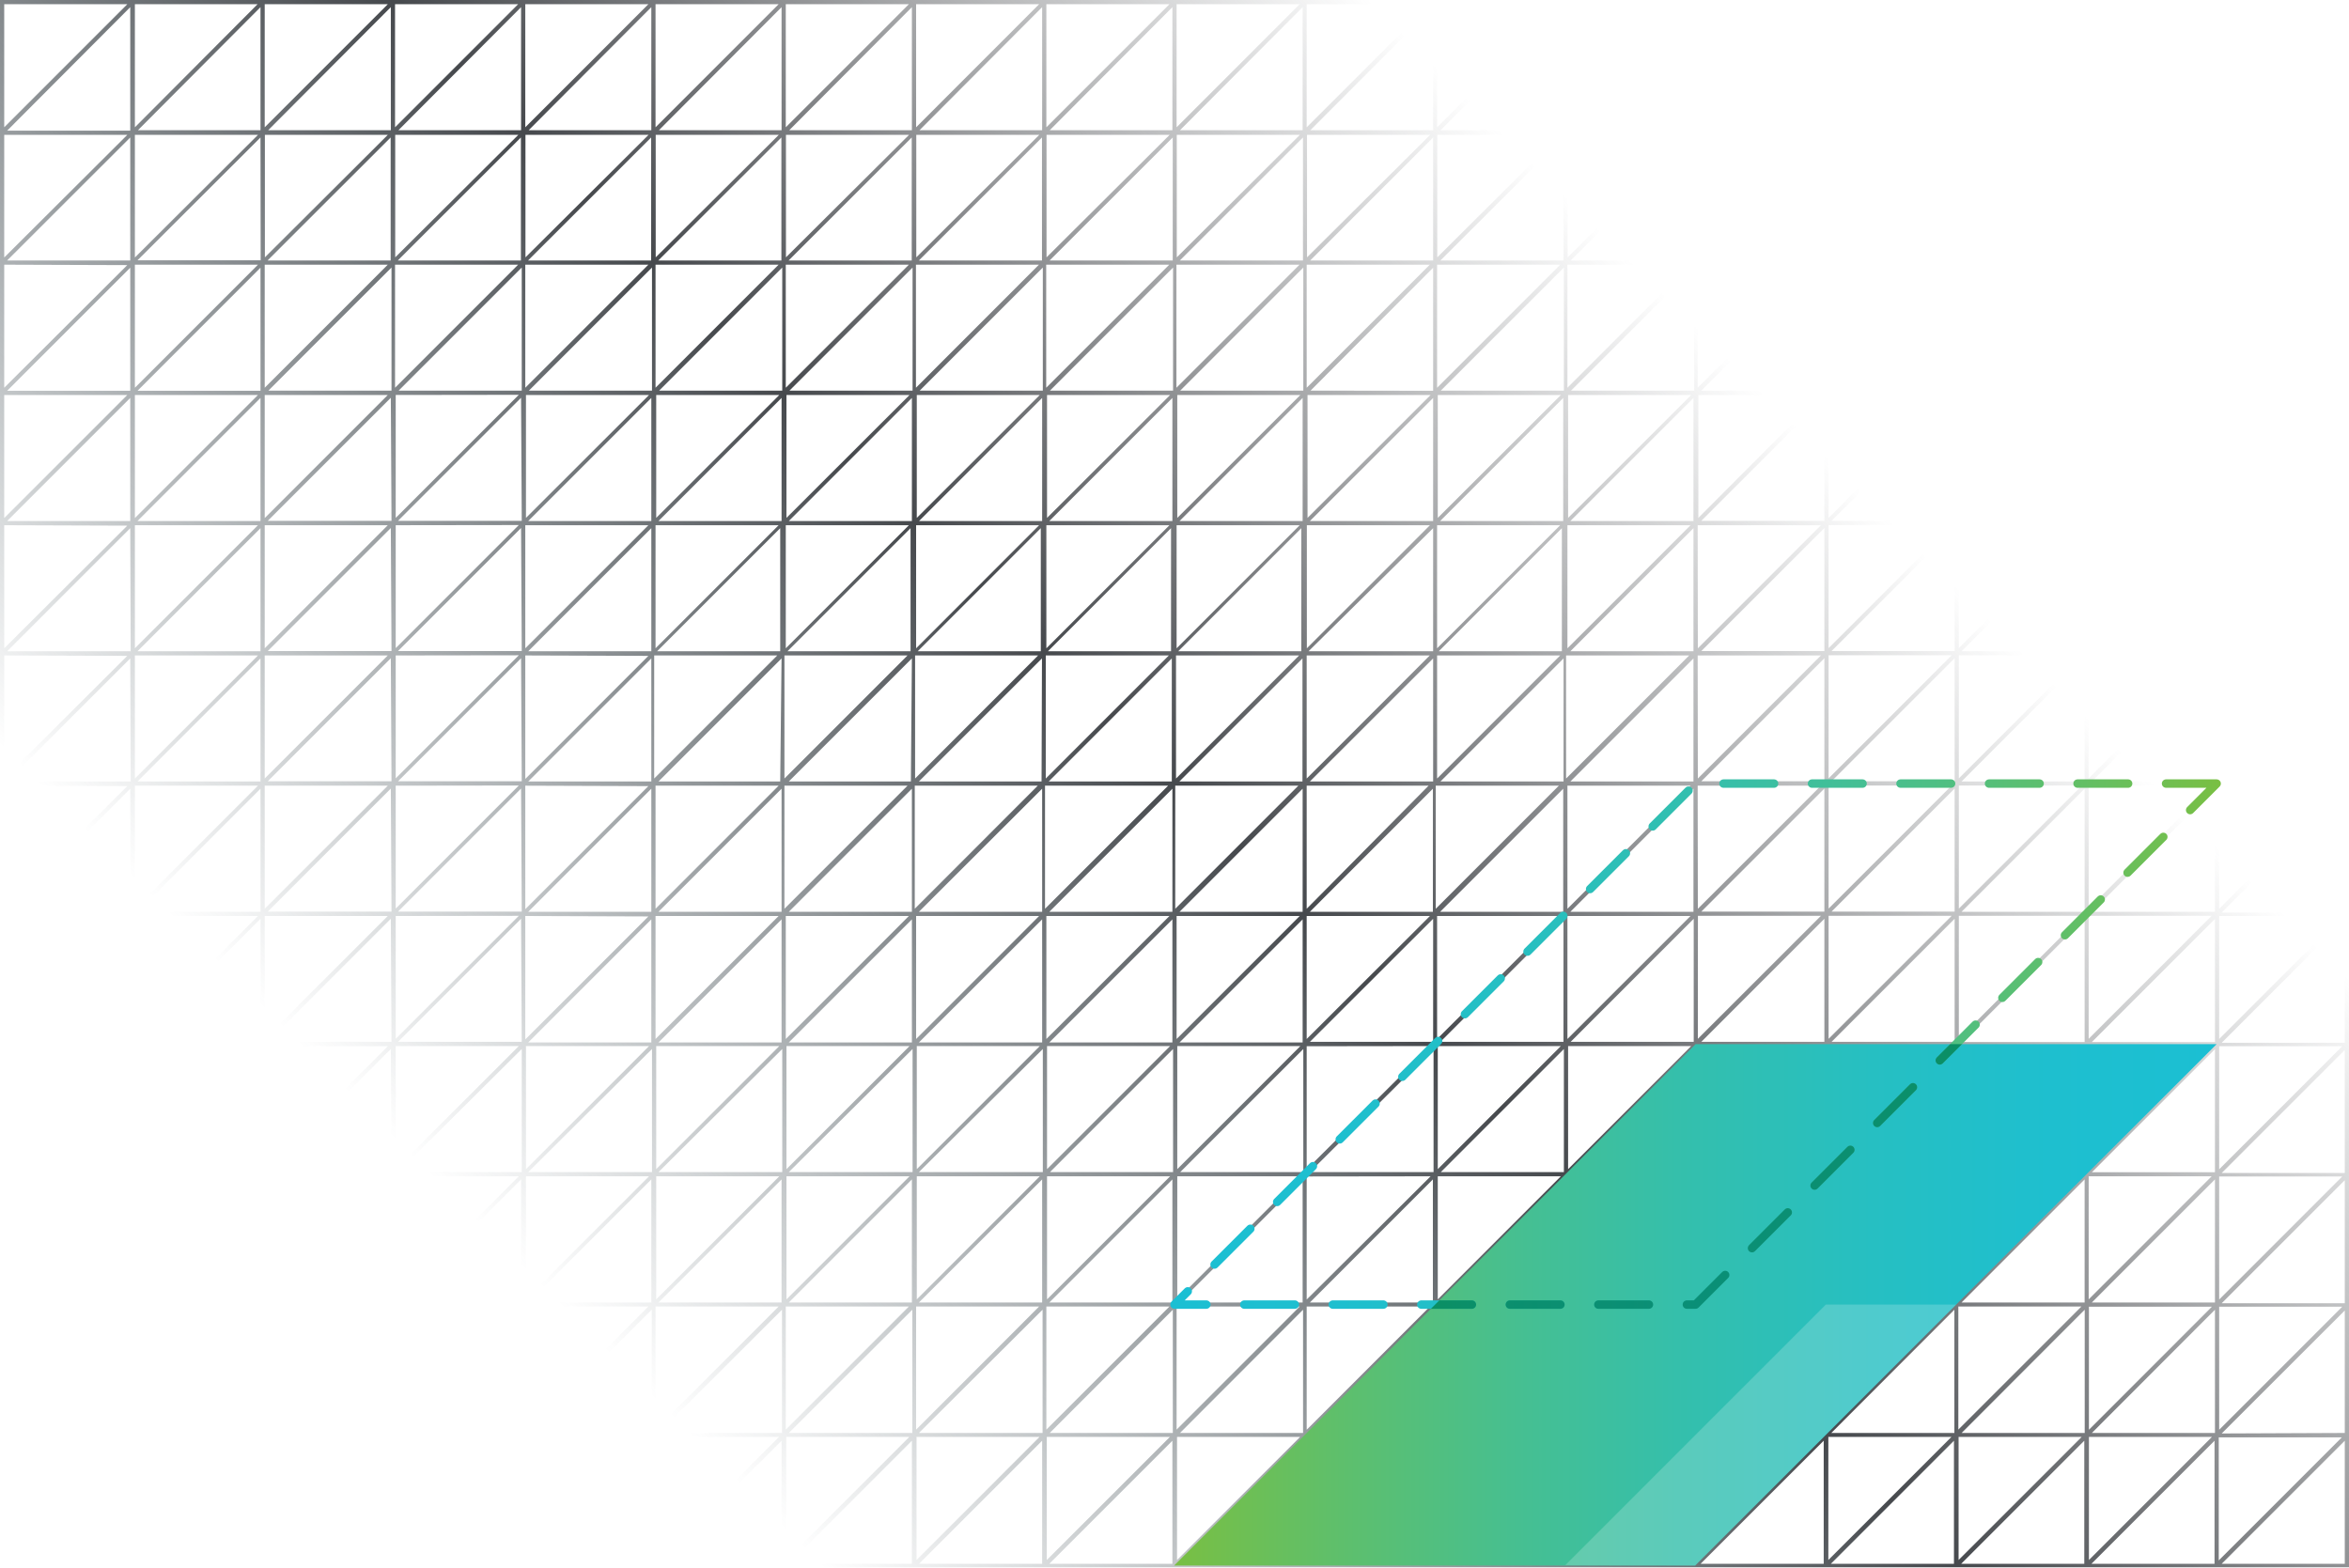
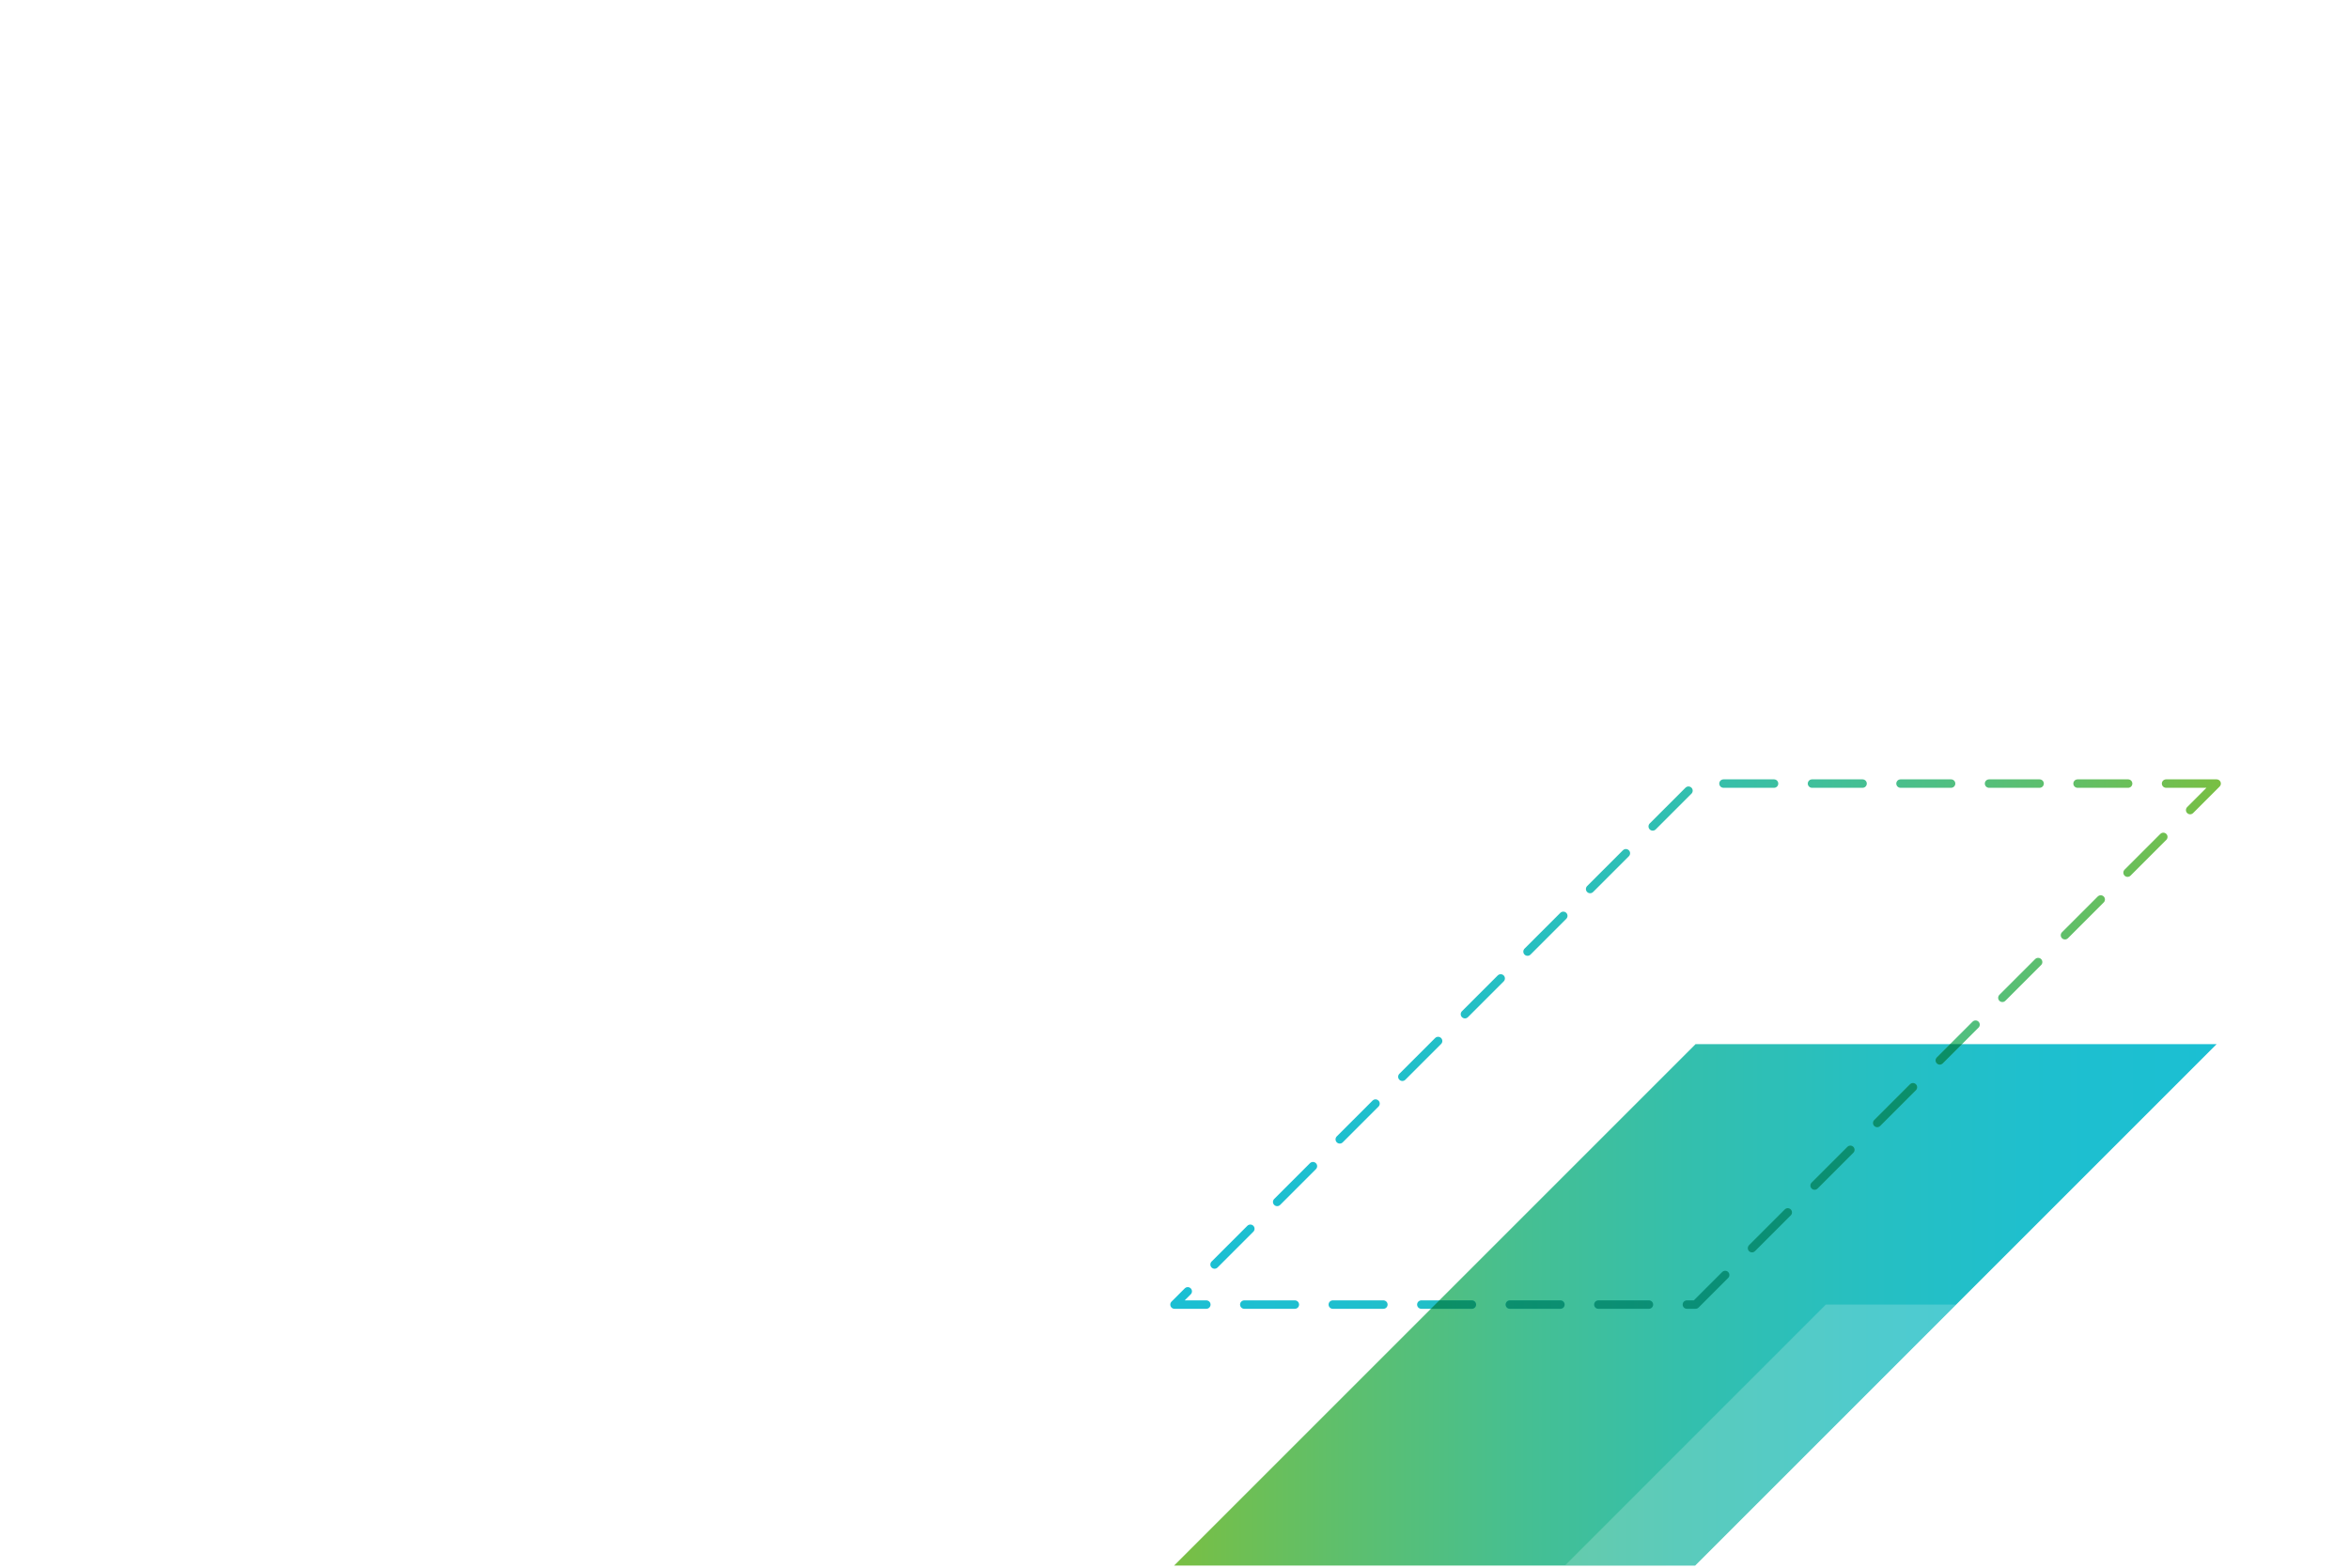
<svg xmlns="http://www.w3.org/2000/svg" xmlns:xlink="http://www.w3.org/1999/xlink" viewBox="0 0 278.64 185.93">
  <defs>
    <linearGradient id="a" x1="23.18" y1="209.11" x2="255.46" y2="-23.18" gradientUnits="userSpaceOnUse">
      <stop offset="0.21" stop-color="#3a4a51" stop-opacity="0" />
      <stop offset="0.5" stop-color="#46494d" />
      <stop offset="0.75" stop-color="#46494d" stop-opacity="0" />
    </linearGradient>
    <linearGradient id="b" x1="59.82" y1="46.85" x2="183.49" y2="46.85" gradientTransform="translate(322.76 201.65) rotate(180)" gradientUnits="userSpaceOnUse">
      <stop offset="0" stop-color="#1bbfd3" />
      <stop offset="0.16" stop-color="#1ebfcf" />
      <stop offset="0.33" stop-color="#26bfc2" />
      <stop offset="0.5" stop-color="#33bfae" />
      <stop offset="0.67" stop-color="#46bf91" />
      <stop offset="0.84" stop-color="#5ebf6c" />
      <stop offset="1" stop-color="#79bf43" />
    </linearGradient>
    <linearGradient id="c" x1="138.82" y1="123.87" x2="263.44" y2="123.87" gradientTransform="matrix(1, 0, 0, 1, 0, 0)" xlink:href="#b" />
    <clipPath id="d">
      <polygon points="262.94 123.87 201.13 123.87 139.27 185.73 201.08 185.73 262.94 123.87" style="fill: none" />
    </clipPath>
    <linearGradient id="e" x1="138.82" y1="123.87" x2="263.44" y2="123.87" gradientUnits="userSpaceOnUse">
      <stop offset="0" stop-color="#79bf43" />
      <stop offset="0.16" stop-color="#5ebf6c" />
      <stop offset="0.33" stop-color="#46bf91" />
      <stop offset="0.5" stop-color="#33bfae" />
      <stop offset="0.67" stop-color="#26bfc2" />
      <stop offset="0.84" stop-color="#1ebfcf" />
      <stop offset="1" stop-color="#1bbfd3" />
    </linearGradient>
  </defs>
  <g style="isolation: isolate">
    <g>
-       <path d="M263.19,0H0V185.93H278.64V0Zm14.6.5-14.6,14.6V.5ZM170.47,92.36V77.76h14.6Zm15-14.25v14.6h-14.6ZM170,92.71H155.38L170,78.11ZM155,92.36V77.76h14.6Zm-.5.35h-14.6l14.6-14.6Zm-15-.35V77.76h14.6Zm-.5.35h-14.6l14.6-14.6Zm-14.95-.35V77.76h14.6Zm-.5.35H109l14.6-14.6Zm-15-.35V77.76h14.59Zm-.5.35H93.57l14.6-14.6Zm-15-.35V77.76h14.6Zm-.5.35H78.11l14.6-14.6Zm15.1.5-14.6,14.6V93.21Zm15.45,0-14.59,14.6V93.21Zm15.46,0-14.6,14.6V93.21Zm15.45,0-14.6,14.6V93.21Zm15.45,0L155,107.81V93.21Zm15.45,0-14.6,14.6V93.21Zm.86-15.45h14.6l-14.6,14.6Zm-15.1-.5,14.6-14.6v14.6Zm-15.45,0L170,62.66v14.6Zm-15.46,0,14.6-14.6v14.6Zm-15.45,0,14.6-14.6v14.6Zm-15.45,0,14.6-14.6v14.6Zm-15.45,0,14.6-14.6v14.6Zm-1.21.5-14.6,14.6V77.76Zm-14.25-.5,14.6-14.6v14.6ZM92.36,93.21l-14.6,14.6V93.21Zm.35.36v14.6H78.11Zm15.46,0v14.6H93.57Zm15.45,0v14.6H109Zm15.45,0v14.6h-14.6Zm15.45,0v14.6h-14.6Zm15.45,0v14.6H155.38Zm15.46,0v14.6h-14.6Zm.5-.36h14.6l-14.6,14.6Zm14.95.36v14.6h-14.6Zm-14.6-.86,14.6-14.6v14.6Zm0-15.45,14.6-14.6v14.6Zm-.35-.35V62.31h14.6Zm-15.46,0V62.31h14.6Zm-15.45,0V62.31h14.6Zm-15.45,0V62.31h14.6Zm-15.45,0V62.31h14.6Zm-15.45,0V62.31h14.59Zm-15.46,0V62.31h14.6Zm-15.45,0V62.31h14.6Zm-.5.35H62.66l14.6-14.6Zm0,15.45H62.66l14.6-14.6Zm0,15.46H62.66l14.6-14.6Zm15.1.5-14.6,14.59V108.67Zm15.45,0-14.6,14.59V108.67Zm15.45,0-14.59,14.59V108.67Zm15.46,0-14.6,14.59V108.67Zm15.45,0-14.6,14.59V108.67Zm15.45,0L155,123.26V108.67Zm15.45,0-14.6,14.59V108.67Zm15.46,0-14.6,14.59V108.67Zm.85-15.46H216l-14.6,14.6Zm0-15.45H216l-14.6,14.6Zm0-15.45H216l-14.6,14.6Zm-15.1-.5,14.6-14.6v14.6Zm-15.45,0,14.6-14.6v14.6Zm-15.45,0L170,47.21v14.6Zm-15.46,0,14.6-14.6v14.6Zm-15.45,0,14.6-14.6v14.6Zm-15.45,0,14.6-14.6v14.6Zm-15.45,0,14.6-14.6v14.6Zm-15.46,0,14.6-14.6v14.6Zm-1.2.5-14.6,14.6V62.31Zm-14.25-.5,14.6-14.6v14.6Zm14.25,16-14.6,14.6V77.76Zm0,15.45-14.6,14.6V93.21Zm0,15.46-14.6,14.59V108.67Zm.35.35v14.6H62.66Zm15.45,0v14.6H78.11Zm15.46,0v14.6H93.57Zm15.45,0v14.6H109Zm15.45,0v14.6h-14.6Zm15.45,0v14.6h-14.6ZM170,109v14.6H155.38Zm15.46,0v14.6h-14.6Zm15.45,0v14.6h-14.6Zm.5-.35H216l-14.6,14.59Zm15,.35v14.6h-14.6Zm-14.6-.85,14.6-14.6v14.6Zm0-15.46,14.6-14.6v14.6Zm0-15.45,14.6-14.6v14.6Zm0-15.45,14.6-14.6v14.6Zm-.35-.35V46.86H216Zm-15.45,0V46.86h14.6Zm-15.46,0V46.86h14.6Zm-15.45,0V46.86h14.6Zm-15.45,0V46.86h14.6Zm-15.45,0V46.86h14.6Zm-15.45,0V46.86h14.59Zm-15.46,0V46.86h14.6Zm-15.45,0V46.86h14.6Zm-15.45,0V46.86h14.6Zm-.5.35H47.21l14.6-14.6Zm0,15.45H47.21l14.6-14.6Zm0,15.45H47.21l14.6-14.6Zm0,15.46H47.21l14.6-14.6Zm0,15.45H47.21L61.81,109Zm15.1.5-14.6,14.6v-14.6Zm15.45,0-14.6,14.6v-14.6Zm15.45,0-14.6,14.6v-14.6Zm15.45,0-14.59,14.6v-14.6Zm15.46,0-14.6,14.6v-14.6Zm15.45,0-14.6,14.6v-14.6Zm15.45,0L155,138.72v-14.6Zm15.45,0-14.6,14.6v-14.6Zm15.46,0-14.6,14.6v-14.6Zm15.45,0-14.6,14.6v-14.6Zm.85-15.45h14.6l-14.6,14.59Zm0-15.46h14.6l-14.6,14.6Zm0-15.45h14.6l-14.6,14.6Zm0-15.45h14.6l-14.6,14.6Zm0-15.45h14.6l-14.6,14.6Zm-155.37,0-14.6,14.6V46.86Zm0,15.45-14.6,14.6V62.31Zm0,15.45-14.6,14.6V77.76Zm0,15.45-14.6,14.6V93.21Zm0,15.46-14.6,14.59V108.67Zm0,15.45-14.6,14.6v-14.6Zm.35.35v14.6H47.21Zm15.45,0v14.6H62.66Zm15.45,0v14.6H78.11Zm15.46,0v14.6H93.57Zm15.45,0v14.6H109Zm15.45,0v14.6h-14.6Zm15.45,0v14.6h-14.6Zm15.45,0v14.6H155.38Zm15.46,0v14.6h-14.6Zm15.45,0v14.6h-14.6Zm15.45,0v14.6h-14.6Zm.5-.35h14.6l-14.6,14.6Zm14.95.35v14.6h-14.6Zm-14.6-.85,14.6-14.6v14.6Zm0-15.45,14.6-14.6v14.6Zm0-15.46,14.6-14.6v14.6Zm0-15.45,14.6-14.6v14.6Zm0-15.45,14.6-14.6v14.6Zm0-15.45,14.6-14.6v14.6Zm-15.45,0,14.6-14.6v14.6Zm-15.45,0,14.6-14.6v14.6Zm-15.45,0,14.6-14.6v14.6Zm-15.45,0L170,31.76v14.6Zm-15.46,0,14.6-14.6v14.6Zm-15.45,0,14.6-14.6v14.6Zm-15.45,0,14.6-14.6v14.6Zm-15.45,0,14.6-14.6v14.6Zm-15.46,0,14.6-14.6v14.6Zm-15.45,0,14.6-14.6v14.6Zm-15.45,0,14.6-14.6v14.6Zm-15.45,0,14.6-14.6v14.6Zm14.6,15.45H31.76l14.6-14.6Zm0,15.45H31.76l14.6-14.6Zm0,15.45H31.76l14.6-14.6Zm0,15.46H31.76l14.6-14.6Zm0,15.45H31.76L46.36,109Zm0,15.45H31.76l14.6-14.6Zm15.1.5-14.6,14.6v-14.6Zm15.45,0-14.6,14.6v-14.6Zm15.45,0-14.6,14.6v-14.6Zm15.45,0-14.6,14.6v-14.6Zm15.45,0-14.59,14.6v-14.6Zm15.46,0-14.6,14.6v-14.6Zm15.45,0-14.6,14.6v-14.6Zm15.45,0L155,154.17v-14.6Zm15.45,0-14.6,14.6v-14.6Zm15.46,0-14.6,14.6v-14.6Zm15.45,0-14.6,14.6v-14.6Zm15.45,0-14.6,14.6v-14.6Zm.85-15.45h14.6l-14.6,14.6Zm0-15.45h14.6l-14.6,14.59Zm0-15.46h14.6l-14.6,14.6Zm0-15.45h14.6l-14.6,14.6Zm0-15.45h14.6l-14.6,14.6Zm0-15.45h14.6l-14.6,14.6Zm0-15.46h14.6L232.28,46ZM216.83,46V31.4h14.6Zm-15.45,0V31.4H216Zm-15.45,0V31.4h14.6Zm-15.46,0V31.4h14.6ZM155,46V31.4h14.6Zm-15.45,0V31.4h14.6Zm-15.45,0V31.4h14.6Zm-15.45,0V31.4h14.59ZM93.21,46V31.4h14.6ZM77.76,46V31.4h14.6ZM62.31,46V31.4h14.6ZM46.86,46V31.4h14.6ZM31.4,46V31.4H46Zm14.6.86L31.4,61.46V46.86Zm0,15.45L31.4,76.91V62.31Zm0,15.45L31.4,92.36V77.76Zm0,15.45-14.6,14.6V93.21Zm0,15.46L31.4,123.26V108.67Zm0,15.45-14.6,14.6v-14.6Zm0,15.45-14.6,14.6v-14.6Zm.36.35v14.6H31.76Zm15.45,0v14.6H47.21Zm15.45,0v14.6H62.66Zm15.45,0v14.6H78.11Zm15.46,0v14.6H93.57Zm15.45,0v14.6H109Zm15.45,0v14.6h-14.6Zm15.45,0v14.6h-14.6Zm15.45,0v14.6H155.38Zm15.46,0v14.6h-14.6Zm15.45,0v14.6h-14.6Zm15.45,0v14.6h-14.6Zm15.45,0v14.6h-14.6Zm.5-.35h14.6l-14.6,14.6Zm15,.35v14.6h-14.6Zm-14.6-.85,14.6-14.6v14.6Zm0-15.45,14.6-14.6v14.6Zm0-15.45,14.6-14.6v14.6Zm0-15.46,14.6-14.6v14.6Zm0-15.45,14.6-14.6v14.6Zm0-15.45,14.6-14.6v14.6Zm0-15.45,14.6-14.6v14.6Zm0-15.46,14.6-14.59V30.9Zm-15.46,0,14.6-14.59V30.9Zm-15.45,0,14.6-14.59V30.9Zm-15.45,0,14.6-14.59V30.9Zm-15.45,0,14.6-14.59V30.9Zm-15.45,0L170,16.31V30.9Zm-15.46,0,14.6-14.59V30.9Zm-15.45,0,14.6-14.59V30.9ZM109,30.9l14.6-14.59V30.9Zm-15.45,0,14.6-14.59V30.9Zm-15.46,0,14.6-14.59V30.9Zm-15.45,0,14.6-14.59V30.9Zm-15.45,0,14.6-14.59V30.9Zm-15.45,0,14.6-14.59V30.9ZM30.9,46.36H16.31L30.9,31.76Zm0,15.45H16.31L30.9,47.21Zm0,15.45H16.31L30.9,62.66Zm0,15.45H16.31L30.9,78.11Zm0,15.46H16.31L30.9,93.57Zm0,15.45H16.31L30.9,109Zm0,15.45H16.31l14.59-14.6Zm0,15.45H16.31l14.59-14.6ZM46,155l-14.6,14.6V155Zm15.46,0-14.6,14.6V155Zm15.45,0-14.6,14.6V155Zm15.45,0-14.6,14.6V155Zm15.45,0-14.6,14.6V155Zm15.45,0-14.59,14.6V155Zm15.46,0-14.6,14.6V155Zm15.45,0-14.6,14.6V155Zm15.45,0L155,169.62V155Zm15.45,0-14.6,14.6V155Zm15.46,0-14.6,14.6V155ZM216,155l-14.6,14.6V155Zm15.45,0-14.6,14.6V155Zm15.45,0-14.6,14.6V155Zm.86-15.45h14.59l-14.59,14.6Zm0-15.45h14.59l-14.59,14.6Zm0-15.45h14.59l-14.59,14.59Zm0-15.46h14.59l-14.59,14.6Zm0-15.45h14.59l-14.59,14.6Zm0-15.45h14.59l-14.59,14.6Zm0-15.45h14.59l-14.59,14.6Zm0-15.46h14.59L247.74,46Zm0-15.45h14.59l-14.59,14.6Zm-15.46,14.6V16h14.6Zm-15.45,0V16h14.6Zm-15.45,0V16H216Zm-15.45,0V16h14.6Zm-15.46,0V16h14.6Zm-15.45,0V16h14.6Zm-15.45,0V16h14.6Zm-15.45,0V16h14.6Zm-15.45,0V16h14.59Zm-15.46,0V16h14.6Zm-15.45,0V16h14.6Zm-15.45,0V16h14.6Zm-15.45,0V16h14.6Zm-15.46,0V16H46Zm-.5.35H16.31L30.9,16.31ZM16,30.55V16h14.6Zm14.6.85L16,46V31.4Zm0,15.46L16,61.46V46.86Zm0,15.45L16,76.91V62.31Zm0,15.45L16,92.36V77.76Zm0,15.45L16,107.81V93.21Zm0,15.46L16,123.26V108.67Zm0,15.45L16,138.72v-14.6Zm0,15.45L16,154.17v-14.6Zm0,15.45L16,169.62V155Zm.35.36V170H16.31Zm15.46,0V170H31.76Zm15.45,0V170H47.21Zm15.45,0V170H62.66Zm15.45,0V170H78.11Zm15.46,0V170H93.57Zm15.45,0V170H109Zm15.45,0V170h-14.6Zm15.45,0V170h-14.6Zm15.45,0V170H155.38Zm15.46,0V170h-14.6Zm15.45,0V170h-14.6Zm15.45,0V170h-14.6Zm15.45,0V170h-14.6Zm15.46,0V170h-14.6Zm.5-.36h14.59l-14.59,14.6Zm14.95.36V170h-14.6Zm-14.6-.86,14.6-14.6v14.6Zm0-15.45,14.6-14.6v14.6Zm0-15.45,14.6-14.6v14.6Zm0-15.45,14.6-14.6v14.6Zm0-15.46,14.6-14.6v14.6Zm0-15.45,14.6-14.6v14.6Zm0-15.45,14.6-14.6v14.6Zm0-15.45,14.6-14.6v14.6Zm0-15.46,14.6-14.59V30.9Zm0-15.45L262.69.85v14.6Zm-15.45,0L247.24.85v14.6Zm-15.46,0L231.78.85v14.6Zm-15.45,0L216.33.85v14.6Zm-15.45,0L200.88.85v14.6Zm-15.45,0L185.43.85v14.6Zm-15.45,0L170,.85v14.6Zm-15.46,0L154.52.85v14.6Zm-15.45,0L139.07.85v14.6Zm-15.45,0L123.62.85v14.6Zm-15.45,0L108.17.85v14.6Zm-15.46,0L92.71.85v14.6Zm-15.45,0L77.26.85v14.6Zm-15.45,0L61.81.85v14.6Zm-15.45,0L46.36.85v14.6Zm-15.45,0L30.9.85v14.6ZM15.45,30.9H.85l14.6-14.59Zm0,15.46H.85l14.6-14.6Zm0,.85v14.6H.85ZM.5,61.46V46.86H15.1Zm15,15.8H.85l14.6-14.6Zm0,15.45H.85l14.6-14.6Zm0,15.46H.85l14.6-14.6Zm0,15.45H.85L15.45,109Zm0,15.45H.85l14.6-14.6Zm0,15.45H.85l14.6-14.6Zm0,15.45H.85l14.6-14.59Zm15.1.5L16,185.07v-14.6Zm15.45,0-14.6,14.6v-14.6Zm15.46,0-14.6,14.6v-14.6Zm15.45,0-14.6,14.6v-14.6Zm15.45,0-14.6,14.6v-14.6Zm15.45,0-14.6,14.6v-14.6Zm15.45,0-14.59,14.6v-14.6Zm15.46,0-14.6,14.6v-14.6Zm15.45,0-14.6,14.6v-14.6Zm15.45,0L155,185.07v-14.6Zm15.45,0-14.6,14.6v-14.6Zm15.46,0-14.6,14.6v-14.6Zm15.45,0-14.6,14.6v-14.6Zm15.45,0-14.6,14.6v-14.6Zm15.45,0-14.6,14.6v-14.6Zm15.45,0-14.59,14.6v-14.6Zm.86-15.45h14.6l-14.6,14.6Zm0-15.45h14.6l-14.6,14.6Zm0-15.45h14.6l-14.6,14.6Zm0-15.45h14.6l-14.6,14.59Zm0-15.46h14.6l-14.6,14.6Zm0-15.45h14.6l-14.6,14.6Zm0-15.45h14.6l-14.6,14.6Zm0-15.45h14.6l-14.6,14.6Zm0-.86V31.4h14.6Zm14.95-14.24v14.6h-14.6ZM263.19,16h14.6l-14.6,14.6ZM262.33.5,247.74,15.1V.5ZM246.88.5l-14.6,14.6V.5ZM231.43.5l-14.6,14.6V.5ZM216,.5l-14.6,14.6V.5ZM200.53.5l-14.6,14.6V.5ZM185.07.5l-14.6,14.6V.5ZM169.62.5,155,15.1V.5ZM154.17.5l-14.6,14.6V.5ZM138.72.5l-14.6,14.6V.5ZM123.26.5,108.67,15.1V.5ZM107.81.5,93.21,15.1V.5ZM92.36.5,77.76,15.1V.5ZM76.91.5,62.31,15.1V.5ZM61.46.5,46.86,15.1V.5ZM46,.5,31.4,15.1V.5ZM30.55.5,16,15.1V.5Zm-15.1,15H.85L15.45.85ZM15.1.5.5,15.1V.5ZM15.1,16,.5,30.55V16Zm0,15.45L.5,46V31.4Zm0,30.91L.5,76.91V62.31Zm0,15.45L.5,92.36V77.76Zm0,15.45L.5,107.81V93.21Zm0,15.46L.5,123.26V108.67Zm0,15.45L.5,138.72v-14.6Zm0,15.45L.5,154.17v-14.6Zm0,15.45L.5,169.62V155Zm0,15.45L.5,185.07v-14.6Zm-14.25,15,14.6-14.6v14.6Zm15.46,0,14.59-14.6v14.6Zm15.45,0,14.6-14.6v14.6Zm15.45,0,14.6-14.6v14.6Zm15.45,0,14.6-14.6v14.6Zm15.45,0,14.6-14.6v14.6Zm15.46,0,14.6-14.6v14.6Zm15.45,0,14.6-14.6v14.6Zm15.45,0,14.6-14.6v14.6Zm15.45,0,14.6-14.6v14.6Zm15.46,0L170,170.83v14.6Zm15.45,0,14.6-14.6v14.6Zm15.45,0,14.6-14.6v14.6Zm15.45,0,14.6-14.6v14.6Zm15.45,0,14.6-14.6v14.6Zm15.46,0,14.6-14.6v14.6Zm15.45,0,14.6-14.6v14.6Zm15.1-15h14.6l-14.6,14.6Zm.35,15,14.6-14.6v14.6Zm0-15.46,14.6-14.59V170Zm0-15.45,14.6-14.6v14.6Zm0-15.45,14.6-14.6v14.6Zm0-15.45,14.6-14.6v14.6Zm0-15.45,14.6-14.6v14.6Zm0-15.46,14.6-14.6v14.6Zm0-15.45,14.6-14.6v14.6Zm0-15.45,14.6-14.6v14.6Zm0-30.91,14.6-14.59V30.9Zm0-15.45L278.14.85v14.6Z" style="fill: url(#a)" />
      <polygon points="262.94 123.87 201.13 123.87 139.27 185.73 201.08 185.73 262.94 123.87" style="fill: url(#b)" />
      <polygon points="262.94 92.96 201.13 92.96 139.32 154.77 201.13 154.77 262.94 92.96" style="fill: none;stroke-linecap: round;stroke-linejoin: round;stroke-dasharray: 6,4.5;stroke: url(#c)" />
      <g style="clip-path: url(#d)">
        <polygon points="262.94 92.96 201.13 92.96 139.32 154.77 201.13 154.77 262.94 92.96" style="fill: none;stroke-linecap: round;stroke-linejoin: round;stroke-dasharray: 6,4.5;mix-blend-mode: multiply;stroke: url(#e)" />
      </g>
      <polygon points="232.03 154.77 216.58 154.77 185.68 185.68 201.08 185.73 232.03 154.77" style="fill: #f4f8fa;opacity: 0.2" />
    </g>
  </g>
</svg>
